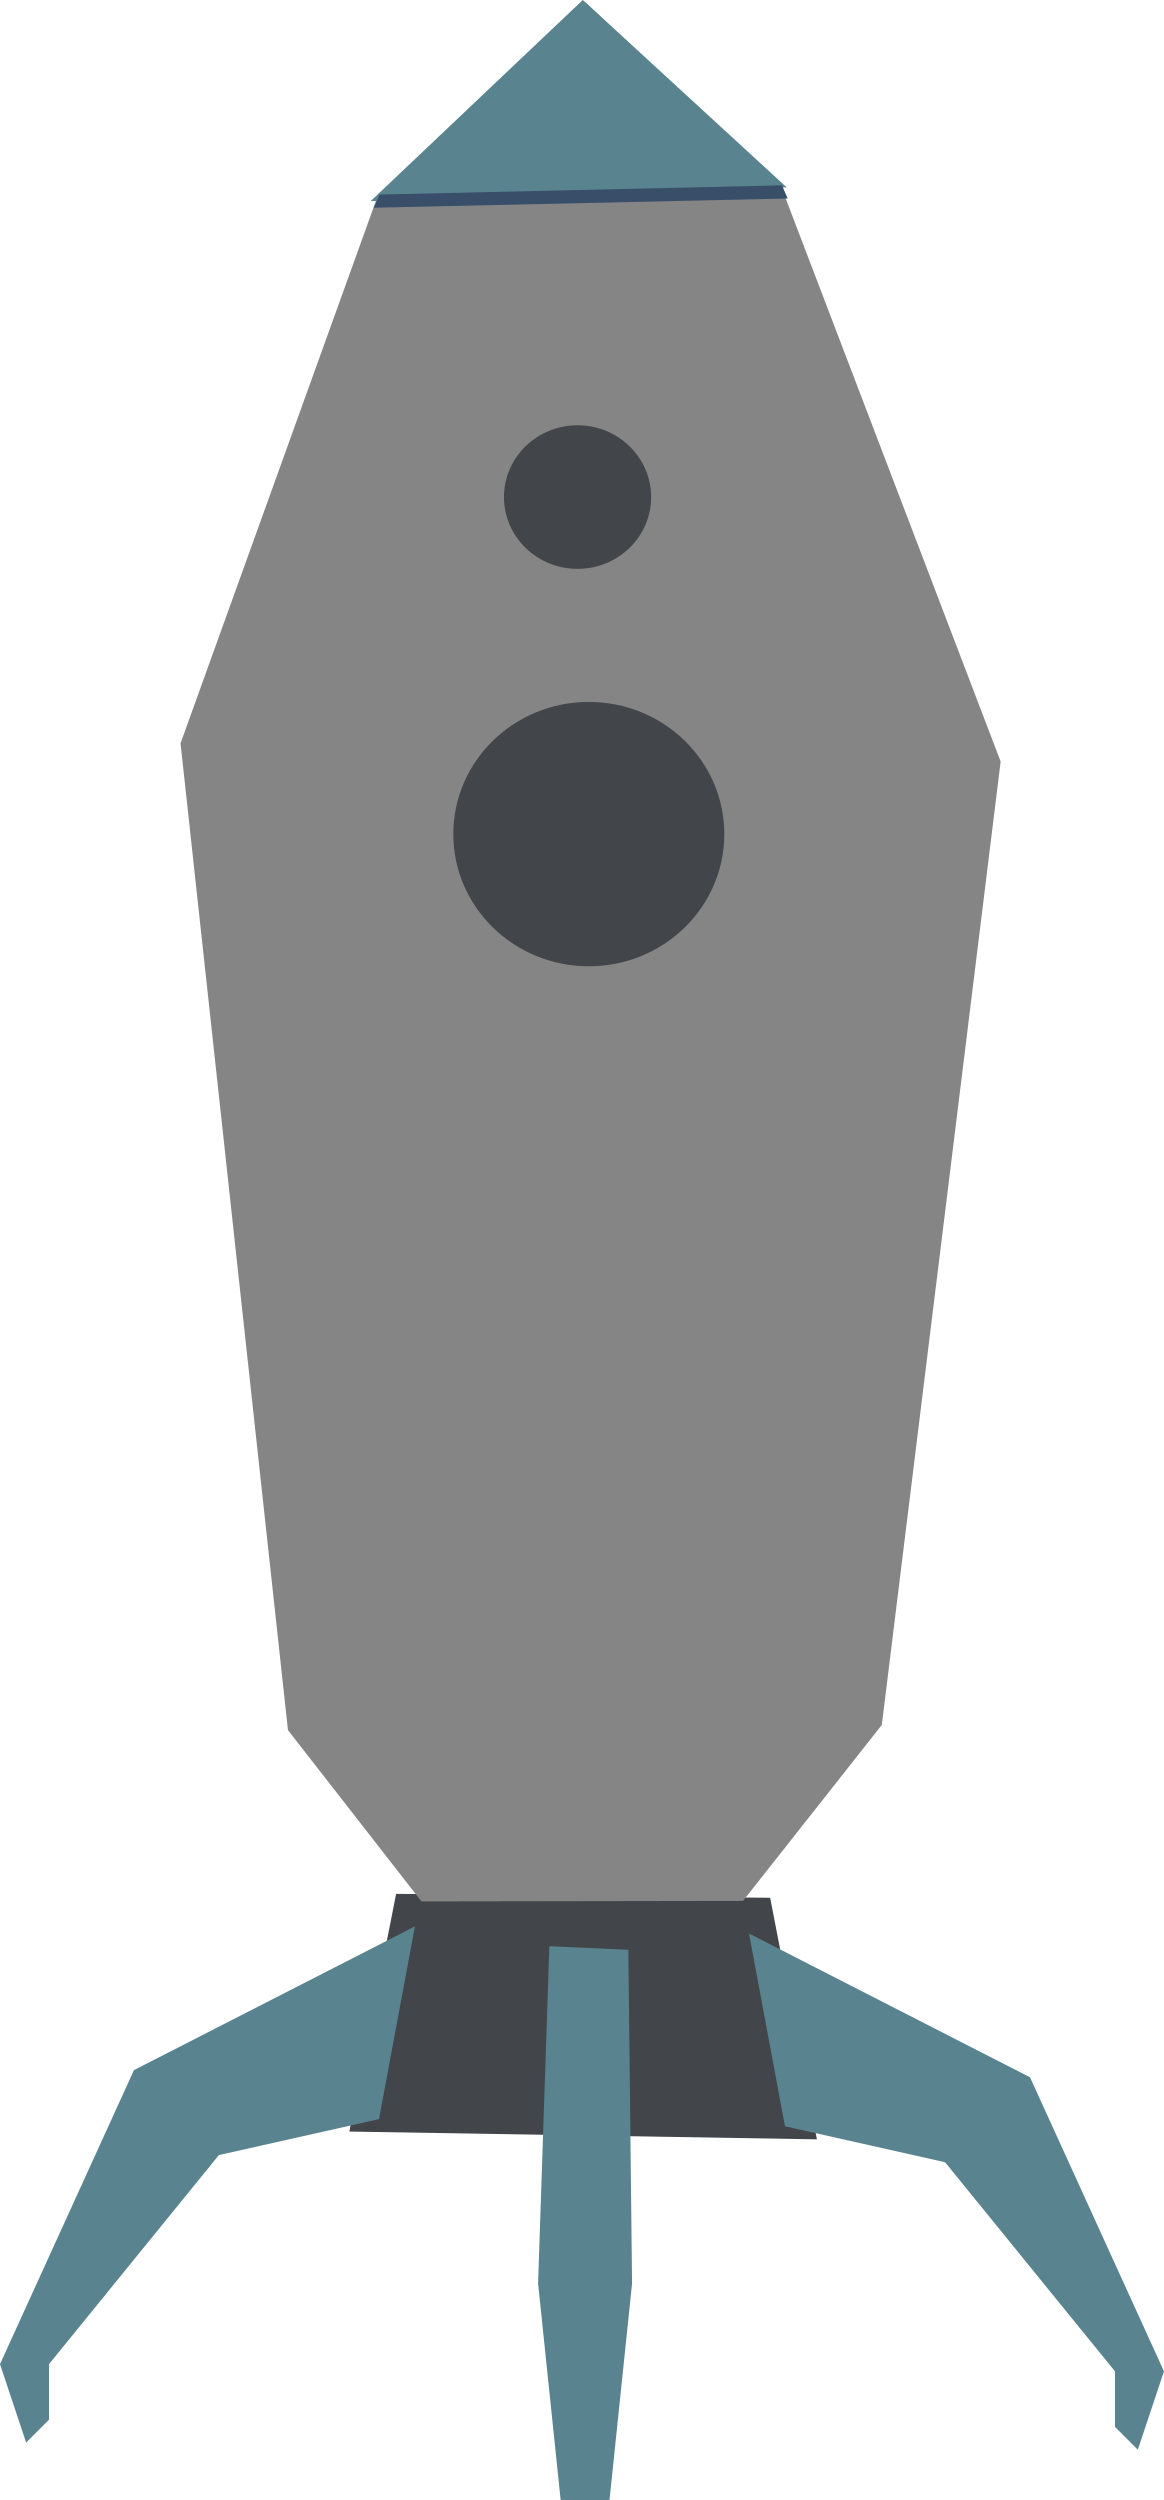
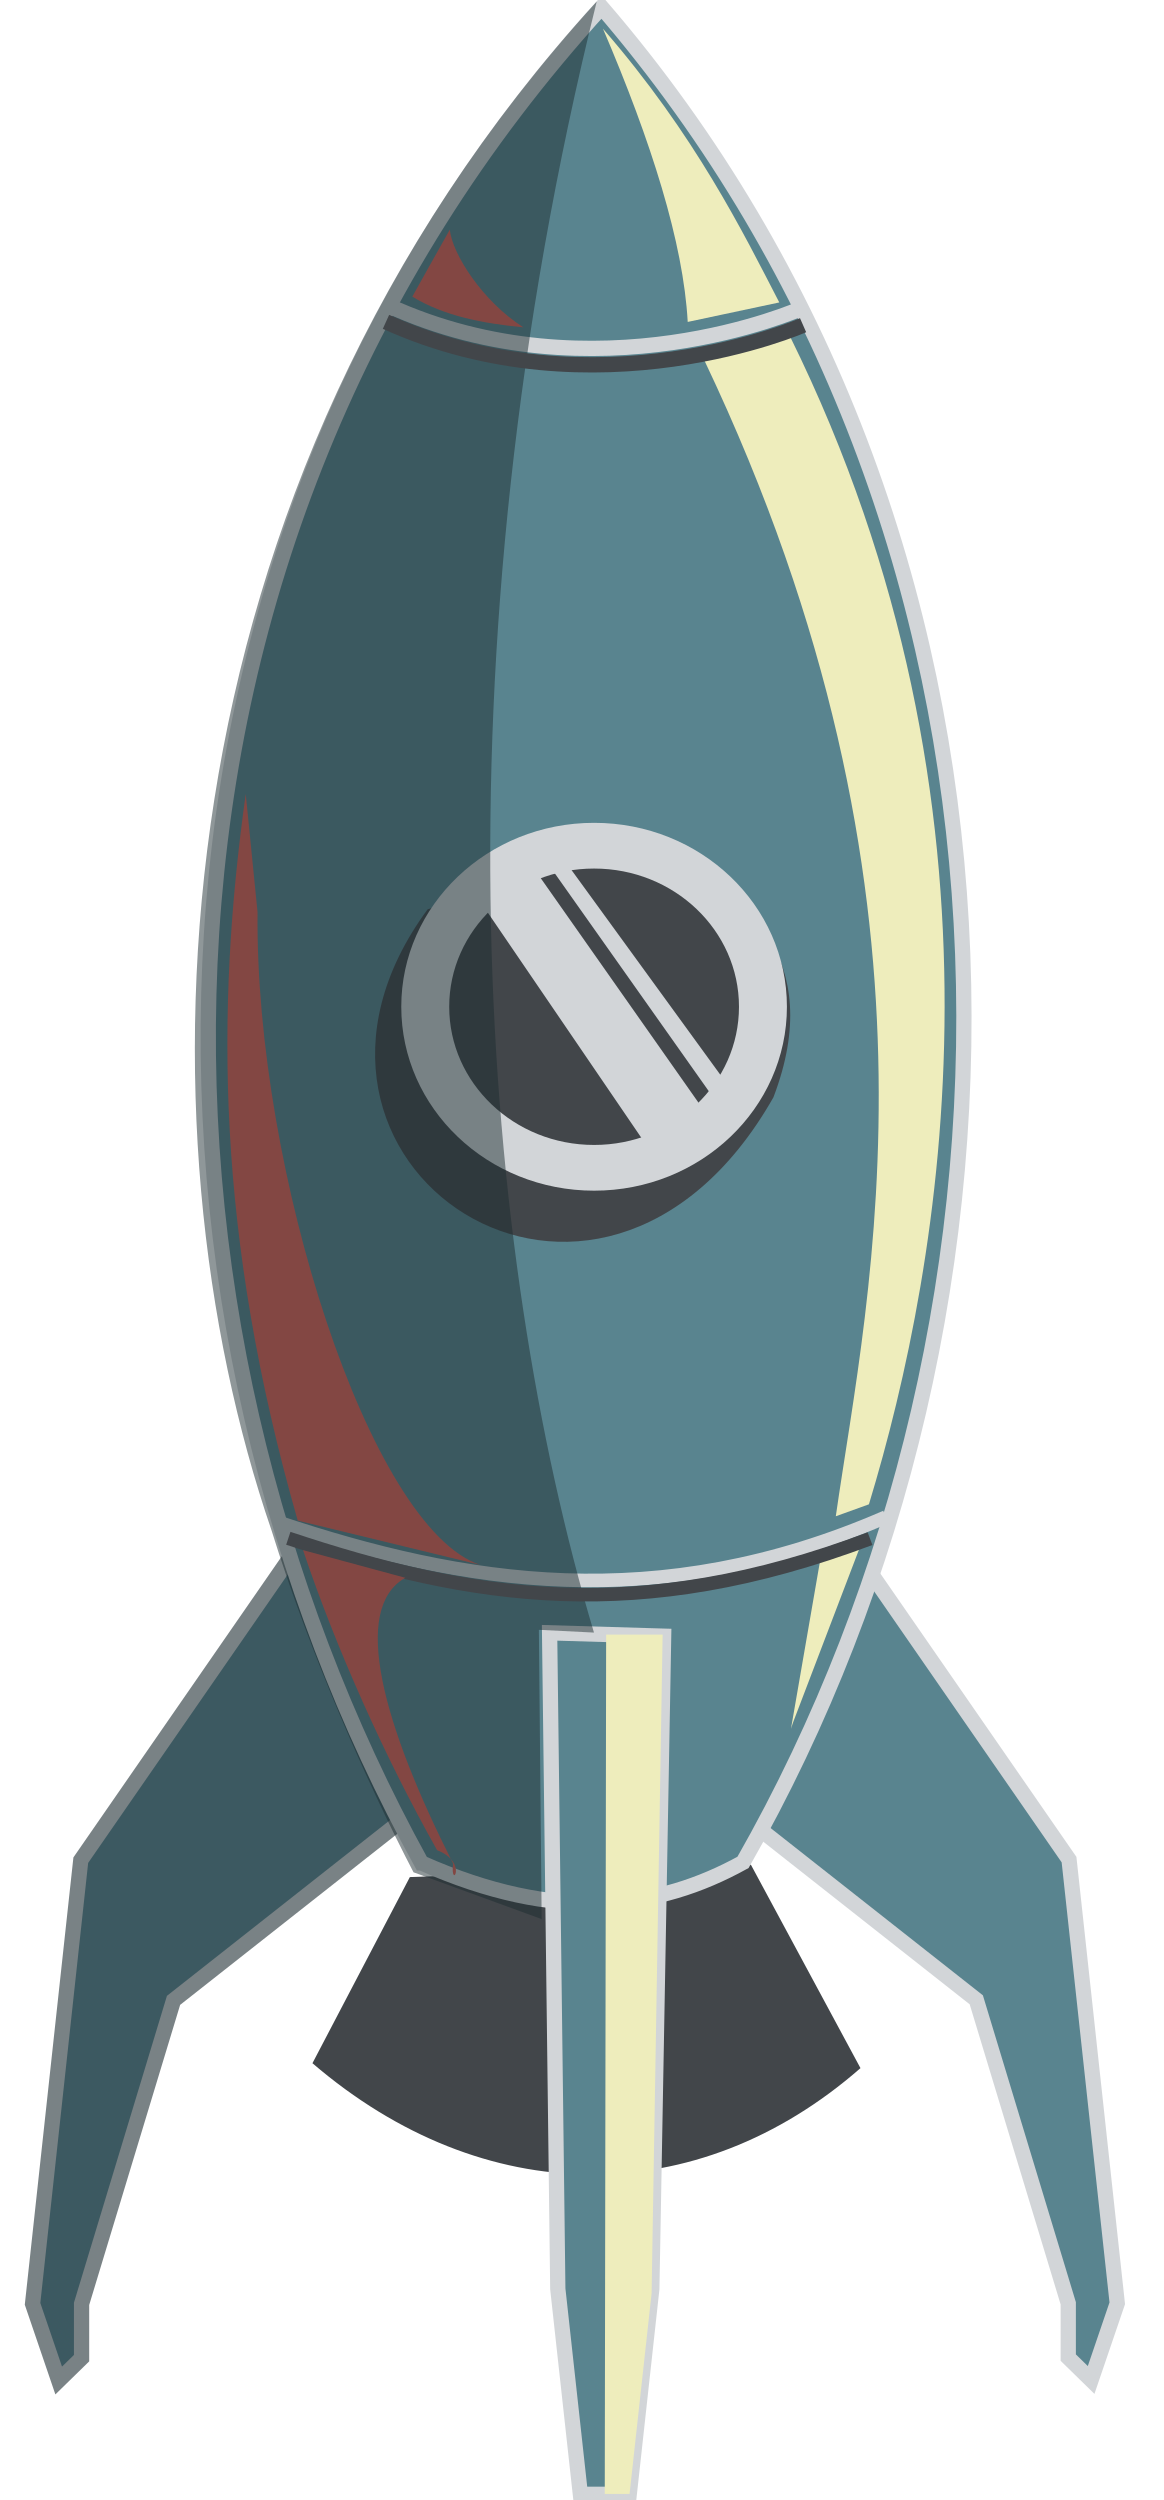
<svg xmlns="http://www.w3.org/2000/svg" width="150.881" height="324.067" id="svg3949" version="1.1">
  <defs id="defs3951" />
  <g id="layer1" transform="translate(-273.131,-238.8999)">
-     <path style="fill:#42464a;fill-opacity:1;stroke:none" d="m 324.477,484.397 48.487,0.505 6.061,31.315 -60.609,-1.01 z" id="path5367" />
-     <path style="fill:#59848f;fill-opacity:1;stroke:none" d="m 326.916,488.609 -36.421,18.634 -17.364,38.115 3.388,10.164 2.965,-2.965 0,-7.2 22.022,-27.104 20.752,-4.659 z" id="path5369" />
-     <path style="fill:#59848f;fill-opacity:1;stroke:none" d="m 370.227,489.538 36.421,18.634 17.364,38.115 -3.388,10.164 -2.965,-2.965 0,-7.2 -22.022,-27.104 -20.752,-4.659 z" id="path5369-4" />
-     <path style="fill:#858585;fill-opacity:1;stroke:none" d="m 327.76,485.376 -17.302,-22.206 -13.925,-127.917 25.57,-70.986 27,-24.974 25.225,23.635 28.514,74.689 -15.405,124.881 -17.991,22.809 z" id="path5389" />
-     <path style="fill:#59848f;fill-opacity:1;stroke:none" d="m 344.343,491.184 -1.462,43.714 2.924,28.069 6.336,0 2.924,-28.069 -0.487,-43.254 z" id="path5391" />
-     <path style="fill:#59848f;fill-opacity:1;stroke:none" d="m 348.676,238.9 -27.5,26.071 53.929,-1.786 z" id="path5699" />
-     <path style="fill:#394f69;fill-opacity:1;stroke:none" d="m 322.327,264.118 -0.745,1.711 53.655,-1.197 -0.745,-1.711 z" id="path5781" />
-     <path style="fill:#42464a;fill-opacity:1;stroke:none" id="path5393-7-4" d="m 407.5,351.112 c 0,11.144 -10.953,20.179 -24.464,20.179 -13.511,0 -24.464,-9.034 -24.464,-20.179 0,-11.144 10.953,-20.179 24.464,-20.179 13.511,0 24.464,9.034 24.464,20.179 z" transform="matrix(0.3899321,0,0,0.461219,198.6396,141.3945)" />
-     <path style="fill:#42464a;fill-opacity:1;stroke:none" id="path5393-7-0" d="m 407.5,351.112 c 0,11.144 -10.953,20.179 -24.464,20.179 -13.511,0 -24.464,-9.034 -24.464,-20.179 0,-11.144 10.953,-20.179 24.464,-20.179 13.511,0 24.464,9.034 24.464,20.179 z" transform="matrix(0.7179367,0,0,0.8491891,74.46057,48.86253)" />
+     <path style="fill:#42464a;fill-opacity:1;stroke:none" d="m 326.261,482.219 44.206,-1.601 14.205,26.368 c -21.238,18.571 -48.848,18.406 -71.039,-0.638 z" id="path5367" />
+     <path style="fill:#59848f;fill-opacity:1;stroke:#d2d5d8;stroke-width:1.978;stroke-miterlimit:4;stroke-opacity:1;stroke-dasharray:none" d="m 382.353,437.537 29.353,42.418 6.252,57.515 -3.388,9.938 -2.965,-2.899 0,-7.039 -11.922,-39.341 -30.856,-24.309 z" id="path5369-4" />
+     <path style="fill:#3c5961;fill-opacity:1;stroke:#798285;stroke-width:1.978;stroke-miterlimit:4;stroke-opacity:1;stroke-dasharray:none" d="m 312.956,437.608 -29.353,42.418 -6.252,57.515 3.388,9.938 2.965,-2.899 0,-7.039 11.922,-39.341 30.856,-24.309 z" id="path5369-4-1" />
+     <path style="fill:#59848f;fill-opacity:1;stroke:#d2d5d8;stroke-width:1.978;stroke-miterlimit:4;stroke-opacity:1;stroke-dasharray:none" d="m 327.758,480.383 c -39.348,-71.429 -40.975,-169.875 23.356,-240.549 58.72,68.224 59.498,168.276 18.334,240.48 -11.005,6.081 -24.041,7.907 -41.689,0.069 z" id="path5389" />
+     <path style="fill:#59848f;fill-opacity:1;stroke:#d2d5d8;stroke-width:1.978;stroke-miterlimit:4;stroke-opacity:1;stroke-dasharray:none" d="m 344.374,450.555 1.063,85.049 2.925,26.621 6.336,0 2.925,-26.621 1.533,-84.612 z" id="path5391" />
+     <path style="fill:none;stroke:#d2d5d8;stroke-width:1.978;stroke-linecap:butt;stroke-linejoin:miter;stroke-miterlimit:4;stroke-opacity:1;stroke-dasharray:none" d="m 323.41,278.491 c 26.823,12.279 53.479,0.434 53.479,0.434" id="path3836" />
+     <path style="fill:#42464a;fill-opacity:1;stroke:none" d="m 85.863,108.779 -30.431,9.091 c -24.209,32.899 22.157,64.289 44.826,24.37 6.904,-18.143 -3.907,-26.447 -14.395,-33.461 z" id="path3976" transform="translate(273.131,238.8999)" />
+     <g id="g3844" transform="matrix(1.414462,0,0,1.38286,-144.9541,-133.0247)">
+       <g transform="translate(-40.71429,-5)" id="g3828">
+         <path style="fill:#d2d5d8;fill-opacity:1;stroke:none" id="path5393-7-0-7-0" d="m 407.5,351.112 c 0,11.144 -10.953,20.179 -24.464,20.179 -13.511,0 -24.464,-9.034 -24.464,-20.179 0,-11.144 10.953,-20.179 24.464,-20.179 13.511,0 24.464,9.034 24.464,20.179 z" transform="matrix(0.7223162,0,0,0.8543693,114.0652,68.34494)" />
+         <path style="fill:#42464a;fill-opacity:1;stroke:none" id="path5393-7-0-7" d="m 407.5,351.112 c 0,11.144 -10.953,20.179 -24.464,20.179 -13.511,0 -24.464,-9.034 -24.464,-20.179 0,-11.144 10.953,-20.179 24.464,-20.179 13.511,0 24.464,9.034 24.464,20.179 z" transform="matrix(0.5427542,0,0,0.6419799,182.8439,142.9174)" />
+       </g>
+       <path transform="translate(273.131,238.8999)" id="path3840" d="m 66.607,114.782 15,22.5 5.179,-3.393 -16.071,-23.393 z" style="fill:#d2d5d8;fill-opacity:1;stroke:none" />
+       <path transform="translate(273.131,238.8999)" id="path3842" d="m 87.857,132.996 -15.179,-21.964 1.607,-0.179 15.357,21.607 z" style="fill:#d2d5d8;fill-opacity:1;stroke:none" />
+     </g>
+     <path style="fill:none;stroke:#d2d5d8;stroke-width:1.76;stroke-linecap:butt;stroke-linejoin:miter;stroke-miterlimit:4;stroke-opacity:1;stroke-dasharray:none" d="m 309.171,436.213 c 23.896,7.96 49.106,12.264 78.8,-0.669" id="path3851" />
+     <path style="fill:#eeedbc;fill-opacity:1;stroke:#000000;stroke-width:0.989px;stroke-linecap:butt;stroke-linejoin:miter;stroke-opacity:0" d="m 364.425,285.601 c 3.438,-1.061 7.695,-2.483 11.113,-3.087 30.276,61.382 19.754,120.002 10.229,151.385 l -4.294,1.549 c 4.151,-29.017 16.204,-79.962 -17.047,-149.847 z" id="path3853" />
+     <path style="fill:#eeedbc;fill-opacity:1;stroke:#000000;stroke-width:0.989px;stroke-linecap:butt;stroke-linejoin:miter;stroke-opacity:0" d="m 379.452,441.127 5.052,-1.425 -8.587,22.515 -0.254,0.78 z" id="path3855" />
+     <path style="fill:#eeedbc;fill-opacity:1;stroke:#000000;stroke-width:0.989px;stroke-linecap:butt;stroke-linejoin:miter;stroke-opacity:0" d="m 351.703,450.79 7.322,0 -1.429,85.379 -2.857,26.015 -3.215,0 z" id="path3859" />
+     <path style="fill:#1e2d31;fill-opacity:0.495;stroke:none" d="m 350.483,239.097 c -21.39,86.117 -15.057,162.174 -0.357,211.429 l -7.143,-0.357 0.357,36.786 0,0.714 -16.607,-6.071 c -6.071,-11.677 -13.393,-28.213 -18.393,-44.286 -17.913,-52.18 -15.934,-134.531 42.143,-198.214 z" id="path3946" />
+     <path style="fill:#eeedbc;fill-opacity:1;stroke:#000000;stroke-width:1px;stroke-linecap:butt;stroke-linejoin:miter;stroke-opacity:0" d="M 78.161,3.723 C 90.147,17.525 96.38,30.235 101.015,39.204 L 89.146,41.73 C 88.586,31.468 84.412,18.337 78.161,3.723 z" id="path3974" transform="translate(273.131,238.8999)" />
+     <path style="fill:none;stroke:#42464a;stroke-width:1.989;stroke-linecap:butt;stroke-linejoin:miter;stroke-miterlimit:4;stroke-opacity:1;stroke-dasharray:none" d="m 323.163,280.621 c 27.12,12.279 54.07,0.434 54.07,0.434" id="path3836-8" />
+     <path style="fill:none;stroke:#42464a;stroke-width:1.76;stroke-linecap:butt;stroke-linejoin:miter;stroke-miterlimit:4;stroke-opacity:1;stroke-dasharray:none" d="m 310.503,438.304 c 23.896,7.96 45.356,11.371 75.407,0.045" id="path3851-2" />
+     <path style="fill:#834743;fill-opacity:1;stroke:none" d="m 56.664,239.837 c -6.659,-11.808 -13.1,-26.13 -17.382,-38.899 l 13.252,3.588 c -7.072,4.013 -2.905,19.05 6.203,37.051 -0.442,3.556 2.097,-0.141 -2.073,-1.74 z" id="path4021" transform="translate(273.131,238.8999)" />
+     <path style="fill:#834743;fill-opacity:1;stroke:none" d="M 38.593,197.11 C 27.993,160.065 27.946,130.916 31.854,102.925 l 1.531,15.315 c -0.346,33.485 14.577,79.906 28.868,84.613 z" id="path4023" transform="translate(273.131,238.8999)" />
+     <path style="fill:#834743;fill-opacity:1;stroke:none" d="m 53.448,38.451 c 0.827,-1.506 2.922,-5.232 4.859,-8.68 0.315,3.123 4.201,9.26 9.537,12.662 -5.264,-0.513 -10.278,-1.463 -14.396,-3.982 z" id="path4025" transform="translate(273.131,238.8999)" />
  </g>
</svg>
